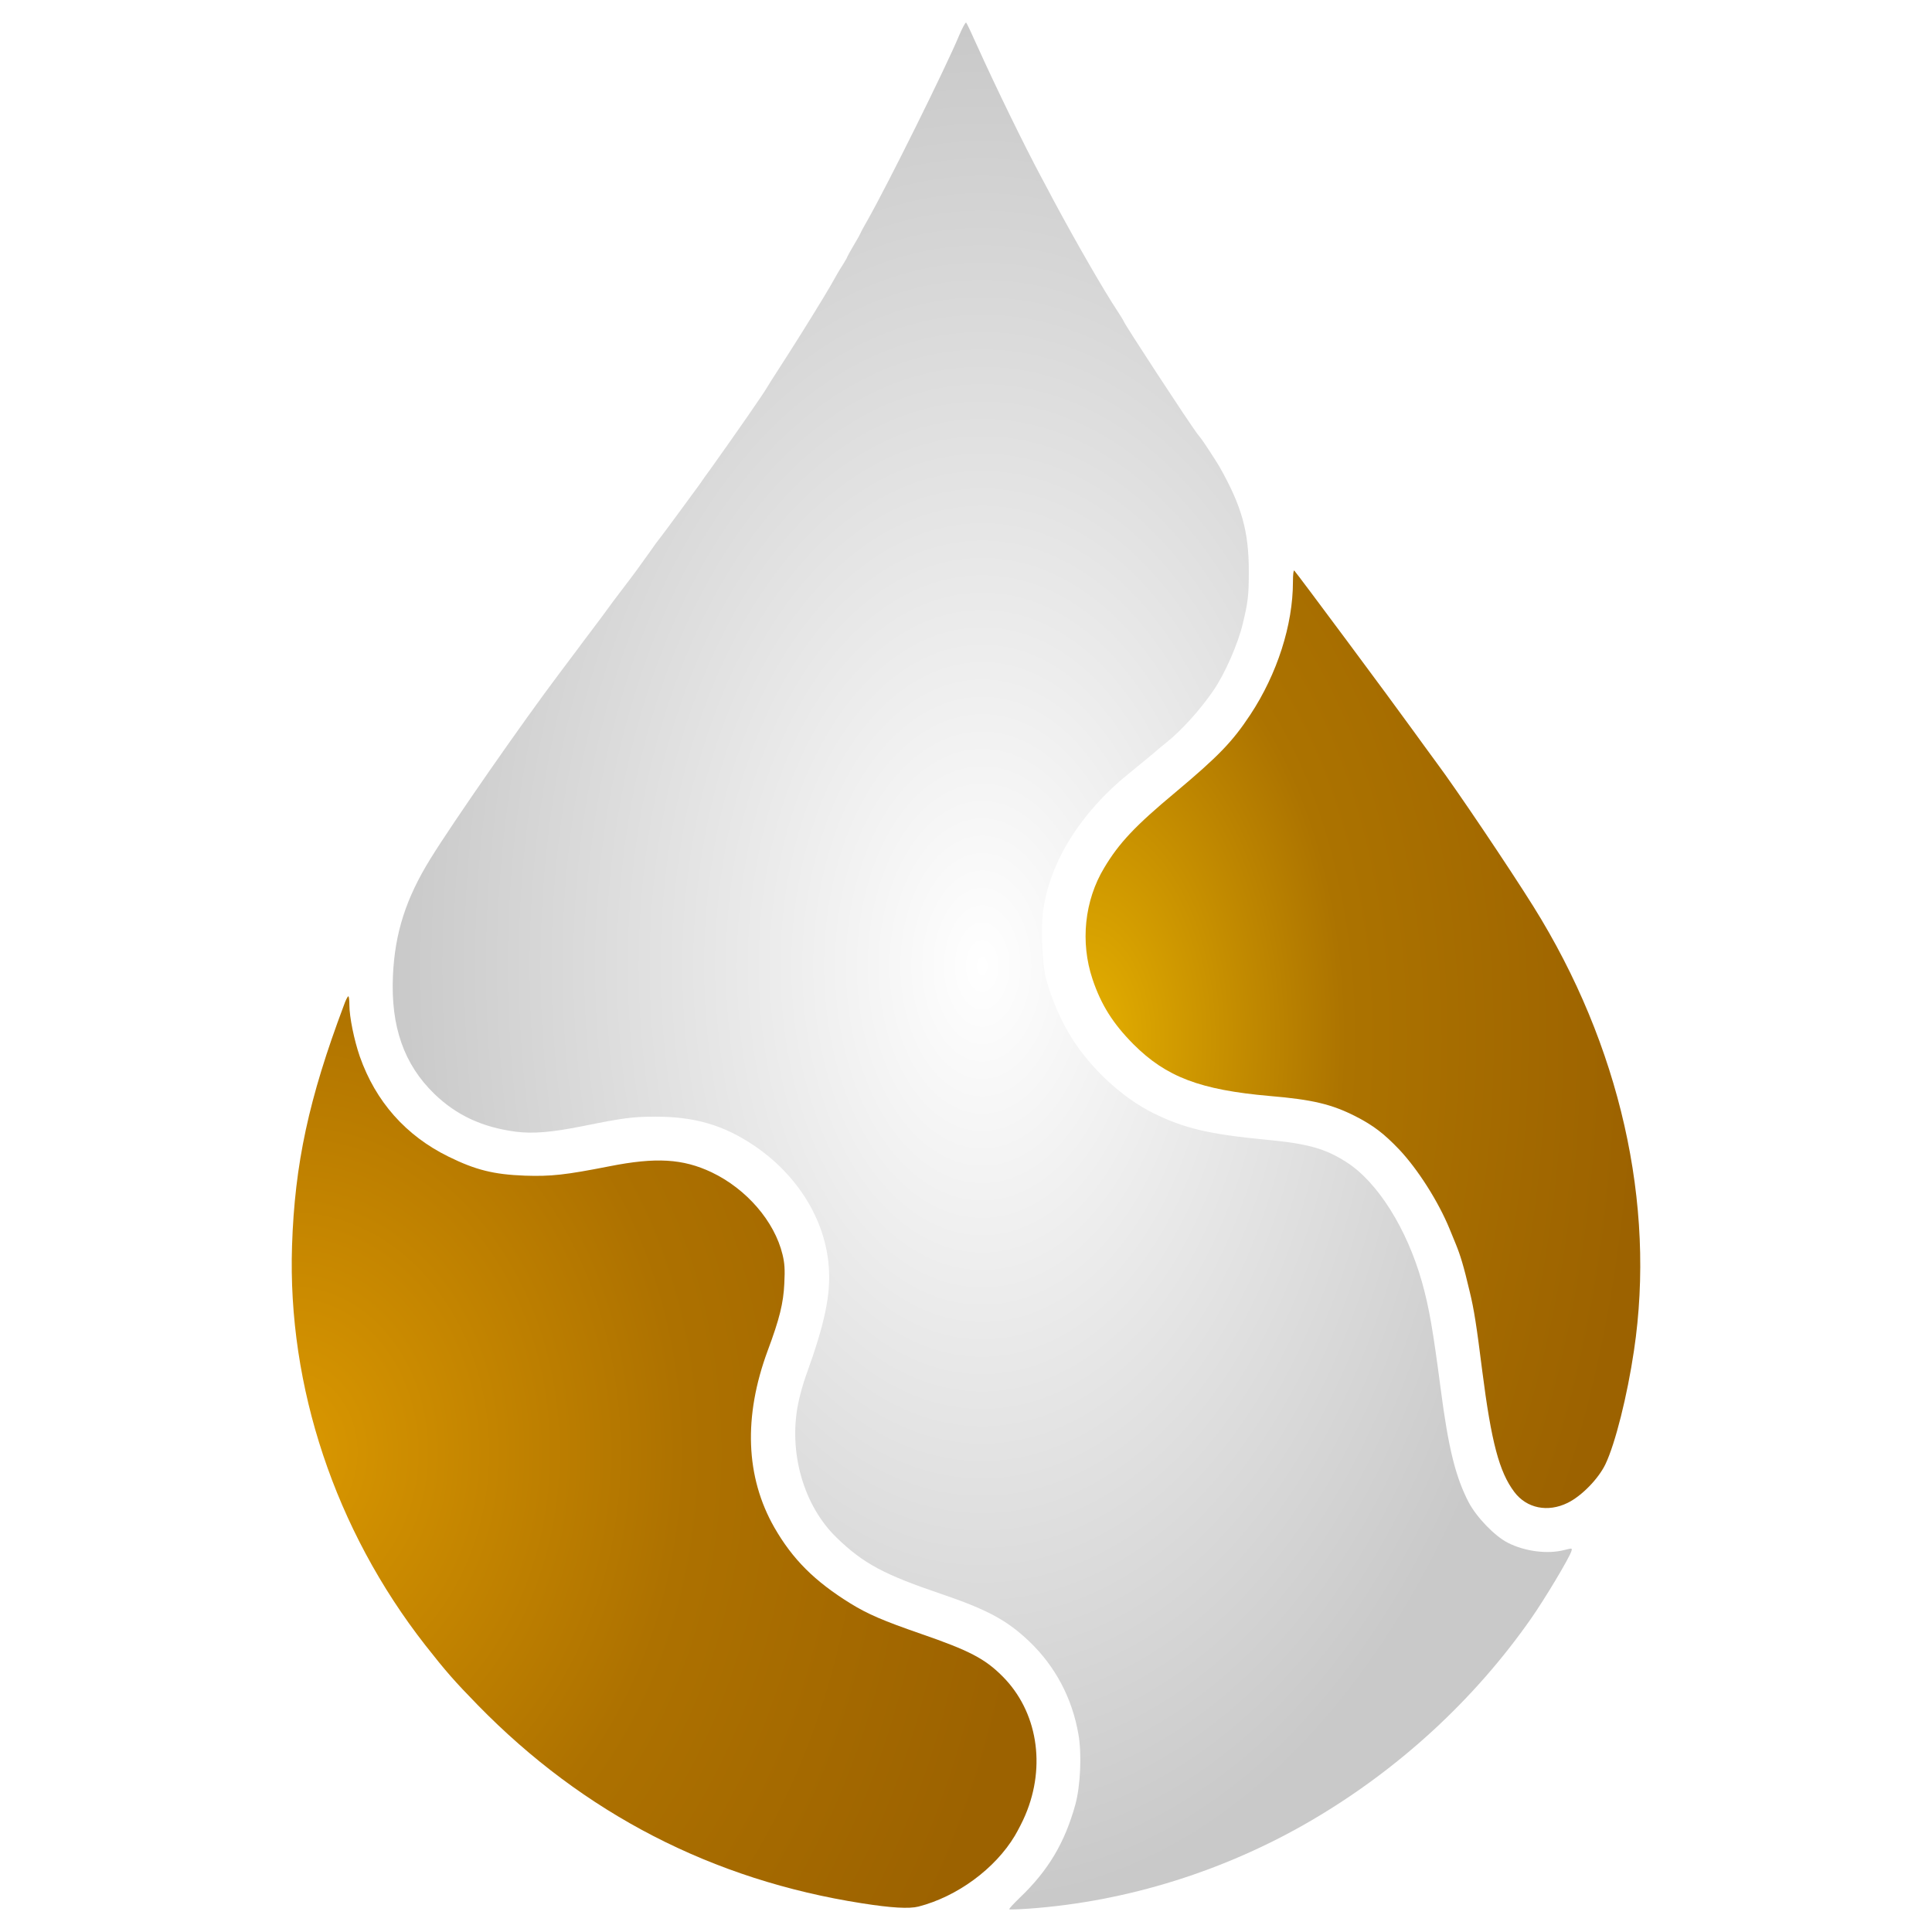
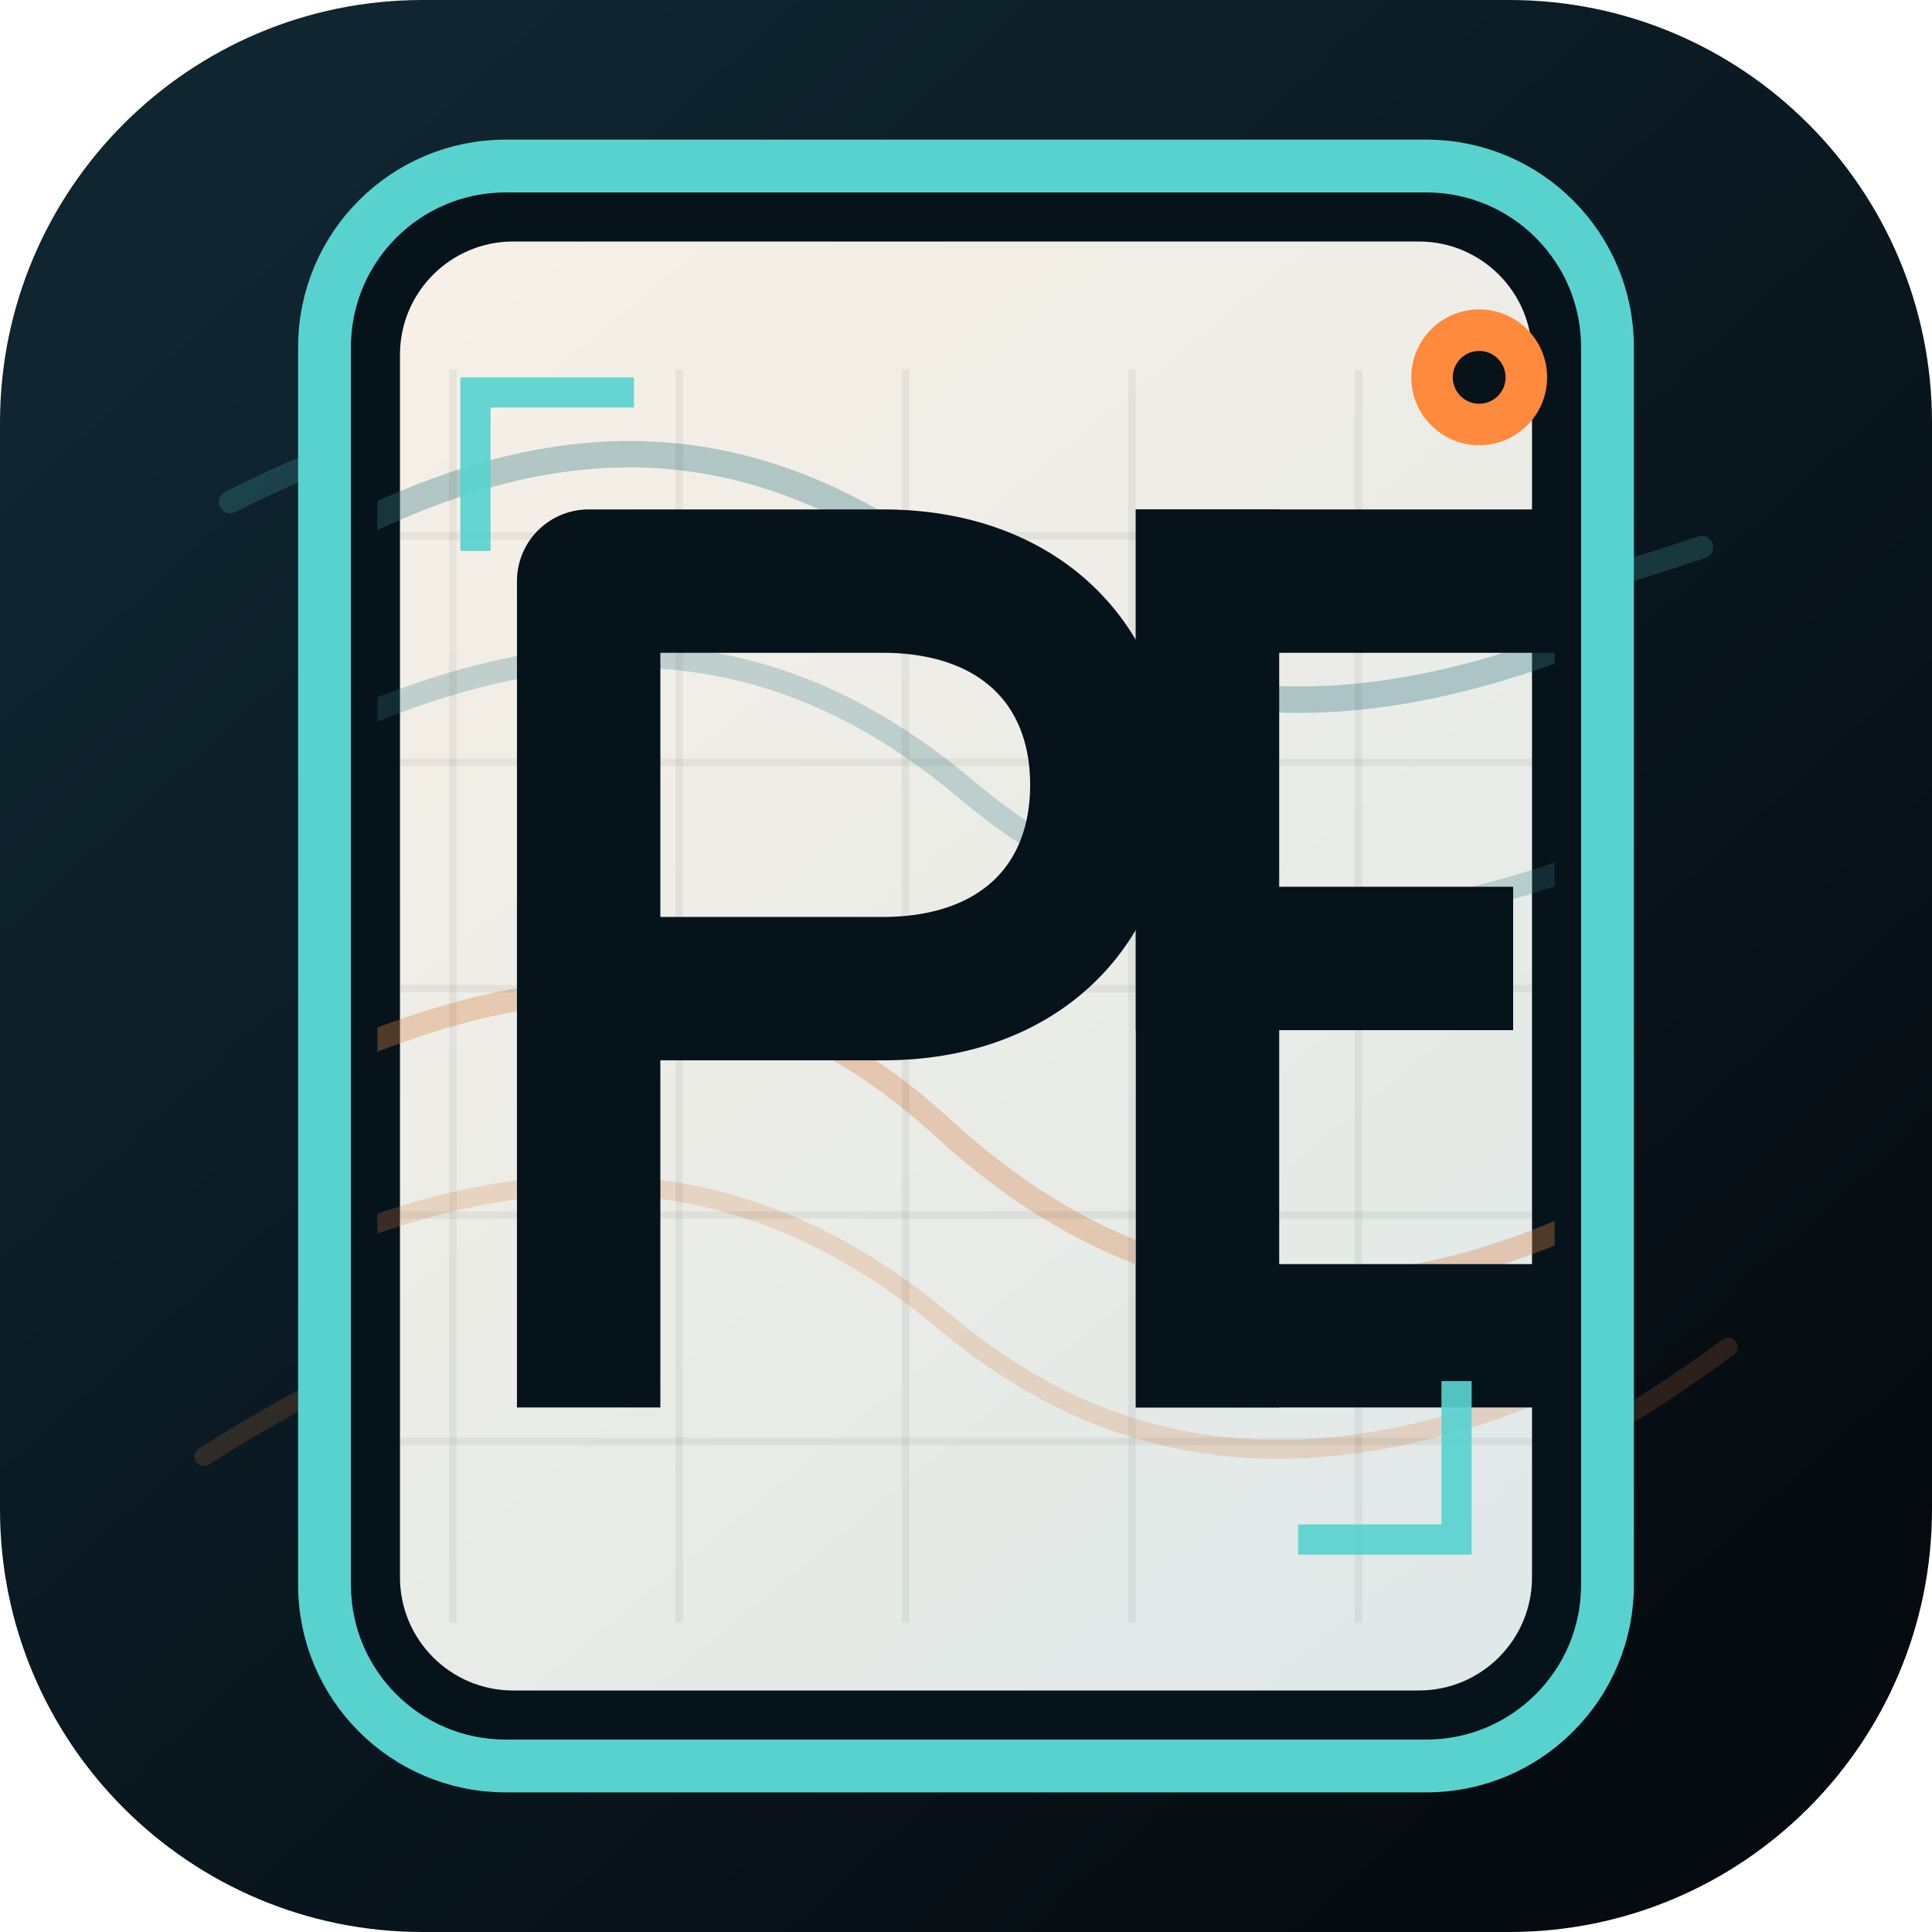
- <svg xmlns="http://www.w3.org/2000/svg" width="100%" height="100%" viewBox="0 0 2048 2048" version="1.1" xml:space="preserve" style="fill-rule:evenodd;clip-rule:evenodd;stroke-linejoin:round;stroke-miterlimit:2;">
-   <g transform="matrix(0.157512,0,0,-0.157512,-623.531,3153.54)">
-     <g transform="matrix(1,0,0,1,0,1765.91)">
-       <path d="M10412,18013C10322,17797 9932,17011 9797,16773C9771,16728 9750,16689 9750,16686C9750,16684 9730,16647 9705,16606C9680,16564 9660,16527 9660,16525C9660,16522 9648,16501 9633,16477C9618,16454 9601,16426 9595,16415C9566,16363 9530,16300 9499,16250C9414,16109 9285,15904 9211,15790C9166,15721 9124,15654 9116,15640C9096,15605 8921,15352 8752,15115C8712,15060 8674,15007 8668,14997C8651,14973 8413,14649 8397,14630C8390,14622 8362,14584 8335,14545C8254,14431 8229,14397 8145,14287C8101,14229 8058,14172 8050,14160C8042,14148 7996,14087 7949,14024C7901,13961 7854,13898 7844,13884C7833,13870 7780,13799 7726,13727C7474,13393 7005,12718 6855,12475C6690,12208 6616,11976 6603,11688C6588,11346 6677,11092 6882,10893C7030,10750 7203,10669 7428,10639C7544,10624 7668,10634 7879,10676C8152,10731 8215,10740 8371,10740C8634,10740 8830,10683 9034,10545C9325,10349 9513,10046 9536,9732C9551,9545 9510,9349 9384,9001C9365,8950 9341,8863 9330,8808C9264,8478 9368,8118 9592,7904C9770,7732 9909,7658 10290,7529C10605,7422 10737,7350 10887,7207C11061,7040 11174,6827 11216,6585C11240,6454 11230,6237 11196,6112C11125,5854 11013,5666 10821,5483C10780,5443 10748,5409 10751,5406C10753,5403 10812,5405 10882,5410C11545,5457 12211,5666 12795,6010C13376,6352 13881,6817 14261,7360C14355,7494 14520,7770 14534,7816C14540,7837 14540,7837 14488,7824C14374,7794 14220,7814 14105,7873C14016,7919 13895,8045 13842,8146C13754,8316 13706,8511 13655,8903C13602,9308 13576,9457 13529,9625C13427,9987 13229,10301 13020,10434C12876,10526 12762,10558 12478,10585C12094,10622 11928,10661 11718,10765C11516,10865 11308,11056 11176,11262C11099,11383 11036,11529 10998,11670C10973,11767 10963,12000 10979,12125C11021,12449 11231,12787 11553,13047C11625,13105 11741,13201 11750,13210C11753,13213 11777,13233 11805,13255C11909,13338 12035,13477 12124,13607C12201,13718 12291,13923 12323,14060C12358,14204 12363,14252 12363,14410C12363,14679 12316,14848 12165,15115C12153,15137 12060,15280 12048,15295C12044,15301 12030,15319 12017,15335C11962,15407 11520,16082 11520,16095C11520,16097 11503,16125 11482,16157C11386,16302 11203,16620 11050,16905C11030,16944 10991,17016 10965,17065C10850,17280 10666,17657 10538,17940C10500,18025 10465,18099 10461,18103C10456,18107 10435,18067 10412,18013Z" style="fill:url(#_Radial1);fill-rule:nonzero;" />
-     </g>
-     <g transform="matrix(1,0,0,1,0,1765.91)">
-       <path d="M12660,14339C12660,14050 12554,13719 12373,13445C12252,13262 12159,13166 11867,12921C11599,12698 11489,12581 11390,12415C11257,12195 11228,11914 11311,11666C11369,11493 11448,11367 11587,11227C11807,11007 12036,10920 12505,10879C12790,10855 12921,10824 13082,10742C13201,10681 13273,10626 13376,10518C13501,10385 13638,10170 13714,9985C13730,9947 13748,9902 13755,9885C13787,9807 13809,9735 13849,9565C13879,9443 13896,9331 13934,9029C13995,8551 14048,8349 14150,8214C14233,8104 14375,8075 14509,8141C14603,8187 14716,8303 14763,8401C14829,8539 14910,8861 14955,9165C15103,10153 14861,11222 14278,12155C14118,12411 13758,12946 13628,13120C13581,13183 13508,13285 13464,13345C13328,13534 12690,14393 12669,14415C12664,14420 12660,14391 12660,14339Z" style="fill:url(#_Radial2);fill-rule:nonzero;" />
-     </g>
-     <g transform="matrix(1,0,0,1,0,1765.91)">
-       <path d="M6272,11487C6037,10862 5942,10422 5924,9871C5893,8923 6214,7959 6821,7183C6959,7007 7018,6940 7174,6780C7887,6050 8754,5603 9760,5446C9957,5415 10077,5408 10140,5424C10400,5491 10655,5678 10788,5900C10810,5937 10843,6001 10859,6040C11000,6372 10940,6739 10705,6974C10586,7093 10482,7147 10155,7260C9901,7348 9799,7392 9682,7464C9440,7614 9293,7761 9170,7975C8976,8315 8961,8721 9125,9165C9205,9379 9231,9486 9237,9617C9242,9714 9239,9754 9225,9812C9171,10036 8982,10254 8747,10366C8554,10457 8373,10468 8060,10406C7765,10348 7667,10337 7490,10343C7281,10351 7160,10381 6977,10471C6690,10612 6487,10841 6380,11145C6342,11255 6310,11411 6310,11491C6310,11523 6307,11550 6303,11550C6298,11550 6284,11522 6272,11487Z" style="fill:url(#_Radial3);fill-rule:nonzero;" />
-     </g>
+ <svg xmlns="http://www.w3.org/2000/svg" viewBox="0 0 512 512" role="img" aria-labelledby="title desc">
+   <defs>
+     <linearGradient id="bg" x1="72" y1="56" x2="438" y2="460" gradientUnits="userSpaceOnUse">
+       <stop stop-color="#0f2530" />
+       <stop offset="1" stop-color="#050b10" />
+     </linearGradient>
+     <linearGradient id="frame" x1="100" y1="70" x2="412" y2="450" gradientUnits="userSpaceOnUse">
+       <stop stop-color="#f7f0e6" />
+       <stop offset="1" stop-color="#dfe8e8" />
+     </linearGradient>
+     <linearGradient id="accent" x1="128" y1="116" x2="402" y2="388" gradientUnits="userSpaceOnUse">
+       <stop stop-color="#58d2cf" />
+       <stop offset="1" stop-color="#ff8a3d" />
+     </linearGradient>
+     <clipPath id="posterClip">
+       <rect x="100" y="58" width="312" height="396" rx="34" />
+     </clipPath>
+   </defs>
+   <rect width="512" height="512" rx="112" fill="url(#bg)" />
+   <path d="M61 133c72-36 122-35 172 3 55 42 114 44 218 9" fill="none" stroke="#58d2cf" stroke-width="6" stroke-linecap="round" opacity=".18" />
+   <path d="M54 386c87-55 148-58 219-11 61 40 110 37 185-18" fill="none" stroke="#ff8a3d" stroke-width="5" stroke-linecap="round" opacity=".15" />
+   <rect x="86" y="44" width="340" height="424" rx="48" fill="#07131a" stroke="#58d2cf" stroke-width="14" />
+   <rect x="106" y="64" width="300" height="384" rx="30" fill="url(#frame)" />
+   <g clip-path="url(#posterClip)">
+     <path d="M68 154c71-44 127-45 184-2 61 46 123 45 217-6" fill="none" stroke="#327985" stroke-width="7" stroke-linecap="round" opacity=".34" />
+     <path d="M66 204c78-42 137-40 191 6 54 45 119 45 210-2" fill="none" stroke="#327985" stroke-width="6" stroke-linecap="round" opacity=".26" />
+     <path d="M76 286c72-35 126-31 174 13 59 54 126 56 209 3" fill="none" stroke="#d98245" stroke-width="6" stroke-linecap="round" opacity=".34" />
+     <path d="M60 342c75-40 136-37 190 8 59 50 130 45 222-15" fill="none" stroke="#d98245" stroke-width="5" stroke-linecap="round" opacity=".24" />
+     <path d="M120 98v332M180 98v332M240 98v332M300 98v332M360 98v332" stroke="#07131a" stroke-width="2" opacity=".055" />
+     <path d="M106 142h300M106 202h300M106 262h300M106 322h300M106 382h300" stroke="#07131a" stroke-width="2" opacity=".055" />
  </g>
-   <defs>
-     <radialGradient id="_Radial1" cx="0" cy="0" r="1" gradientUnits="userSpaceOnUse" gradientTransform="matrix(3967.64,0,0,6349.34,10569,11753.9)">
-       <stop offset="0" style="stop-color:white;stop-opacity:1" />
-       <stop offset="1" style="stop-color:rgb(201,201,201);stop-opacity:1" />
-     </radialGradient>
-     <radialGradient id="_Radial2" cx="0" cy="0" r="1" gradientUnits="userSpaceOnUse" gradientTransform="matrix(3733.01,0,0,6309.56,11264.5,11260.8)">
-       <stop offset="0" style="stop-color:rgb(229,176,0);stop-opacity:1" />
-       <stop offset="0.47" style="stop-color:rgb(172,115,0);stop-opacity:1" />
-       <stop offset="1" style="stop-color:rgb(156,98,0);stop-opacity:1" />
-     </radialGradient>
-     <radialGradient id="_Radial3" cx="0" cy="0" r="1" gradientUnits="userSpaceOnUse" gradientTransform="matrix(5012.4,0,0,6134.31,5921.95,8482.85)">
-       <stop offset="0" style="stop-color:rgb(218,152,0);stop-opacity:1" />
-       <stop offset="0.53" style="stop-color:rgb(173,113,0);stop-opacity:1" />
-       <stop offset="1" style="stop-color:rgb(156,98,0);stop-opacity:1" />
-     </radialGradient>
-   </defs>
+   <g fill="none" stroke="#07131a" stroke-width="38" stroke-linecap="square" stroke-linejoin="round">
+     <path d="M156 354V154h78c36 0 58 22 58 54s-22 54-58 54h-78" />
+     <path d="M320 154v200" />
+     <path d="M320 154h74" />
+     <path d="M320 254h62" />
+     <path d="M320 354h78" />
+   </g>
+   <circle cx="392" cy="100" r="18" fill="#ff8a3d" />
+   <circle cx="392" cy="100" r="7" fill="#07131a" />
+   <path d="M126 104h38M126 104v38M386 408h-38M386 408v-38" fill="none" stroke="#58d2cf" stroke-width="8" stroke-linecap="square" opacity=".92" />
</svg>
